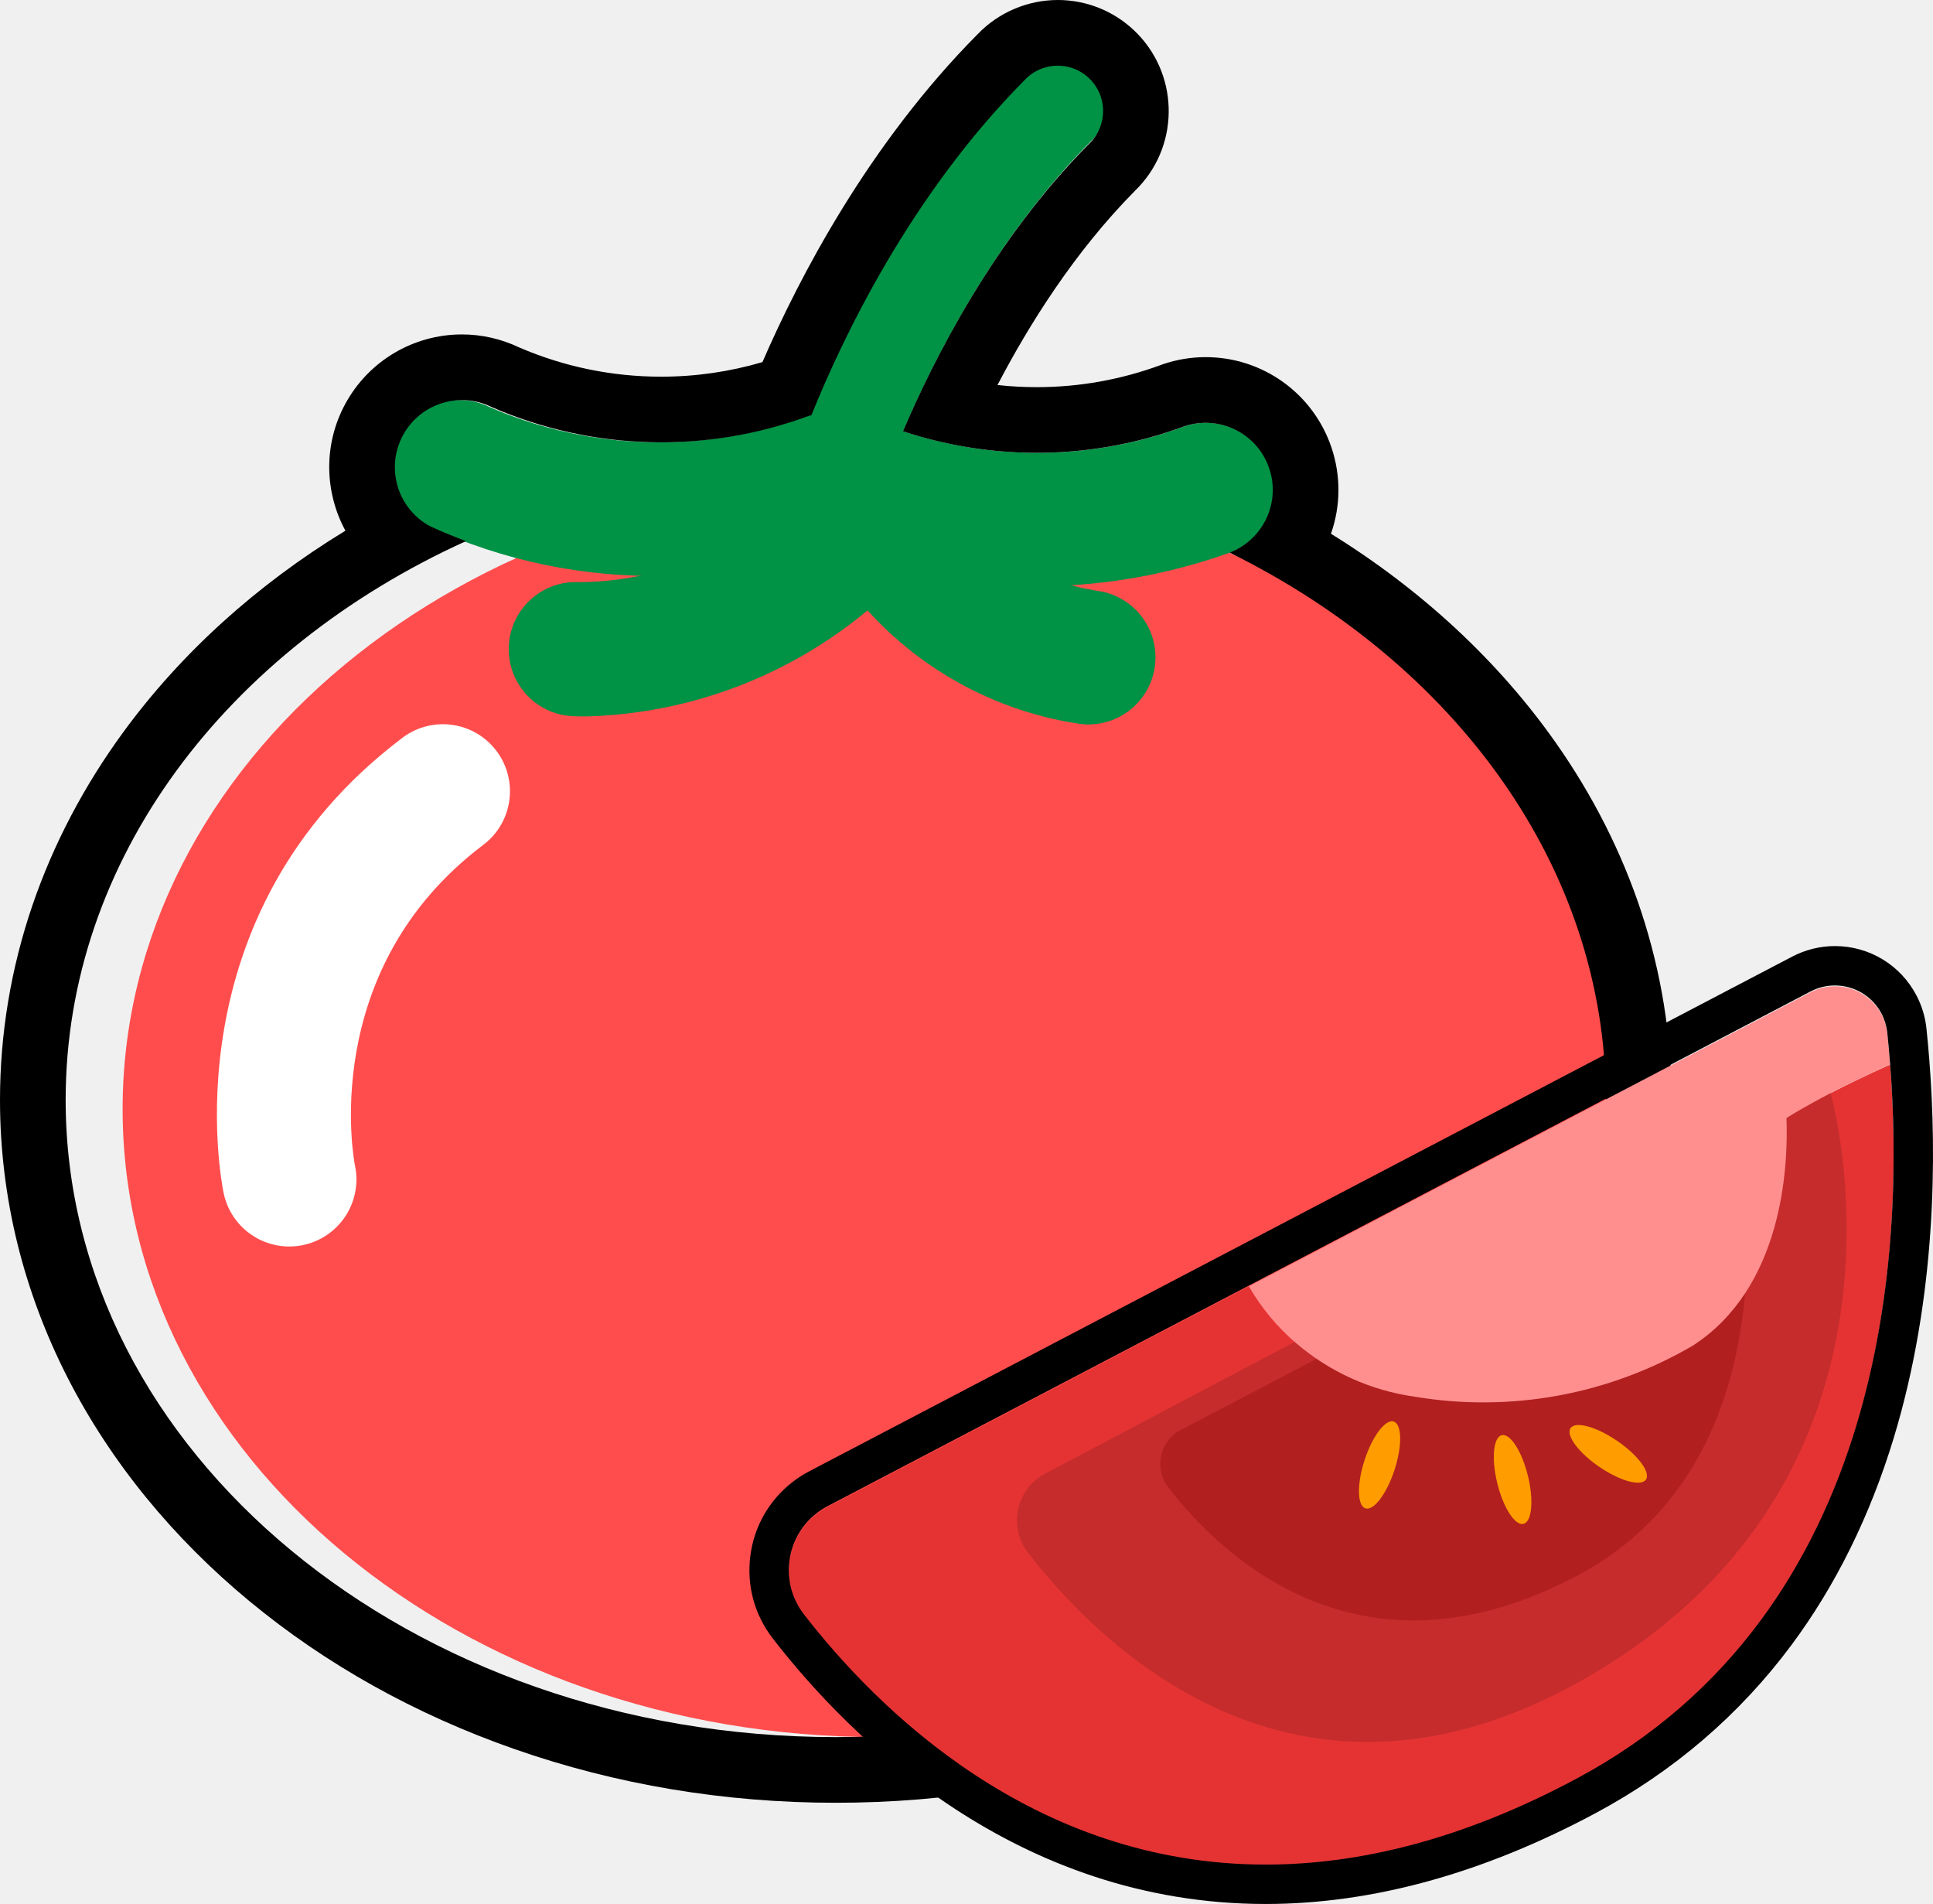
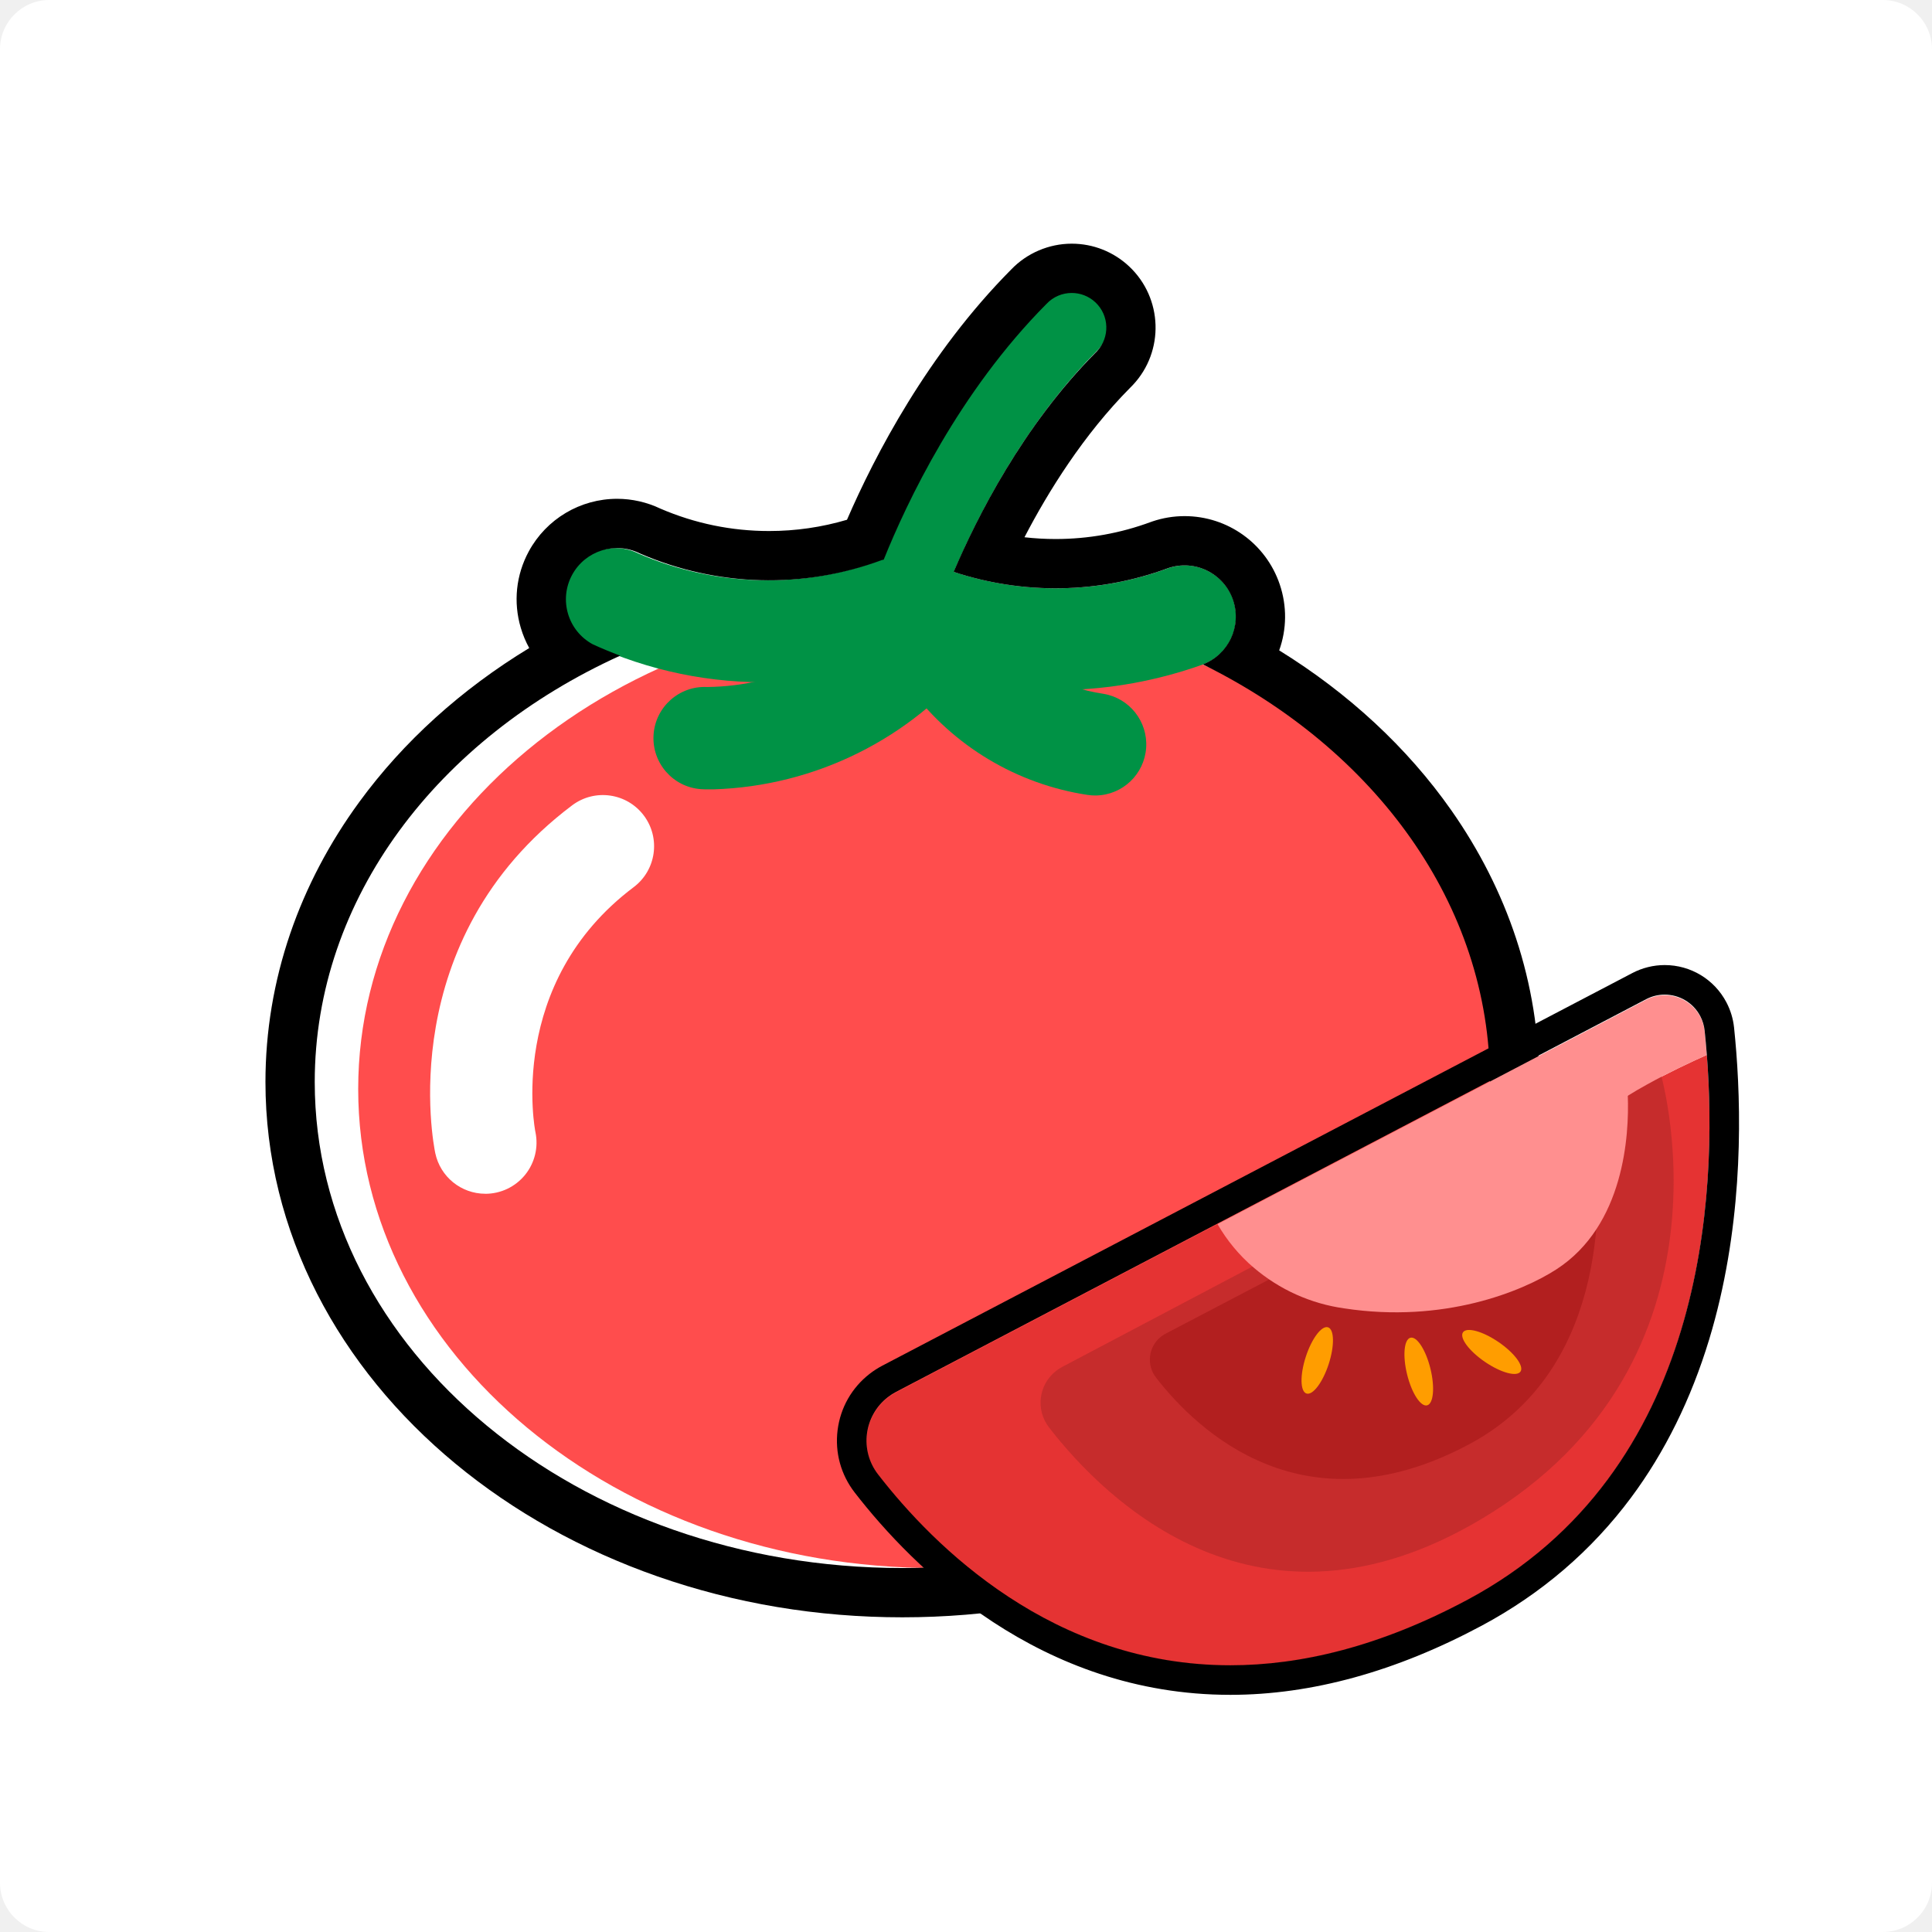
- <svg xmlns="http://www.w3.org/2000/svg" width="147.207" height="144.967" viewBox="0 0 147.207 144.967">
-   <g id="Group_1543" data-name="Group 1543" transform="translate(-1722.303 -764.99)">
-     <g id="Group_1471" data-name="Group 1471">
-       <g id="Group_1470" data-name="Group 1470" transform="translate(-282.544 -488.779)">
-         <ellipse id="Ellipse_104" data-name="Ellipse 104" cx="57.583" cy="47.808" rx="57.583" ry="47.808" transform="translate(2014.185 1290.415)" fill="#ff4d4d" />
-         <path id="Path_1781_-_Outline" data-name="Path 1781 - Outline" d="M2064.158,1293.764a3.485,3.485,0,0,1-3.109-4.53c.222-.7,5.568-17.286,17.806-29.6a3.484,3.484,0,1,1,5.078,4.772c-.044.047-.09.092-.136.136-11.058,11.124-16.054,26.627-16.1,26.787A3.485,3.485,0,0,1,2064.158,1293.764Z" transform="translate(4.115 0)" fill="#009245" />
-         <path id="Path_1782" data-name="Path 1782" d="M2053.858,1295.69a40.8,40.8,0,0,1-18.284-3.776,5.108,5.108,0,0,1,4.716-9.061,32.364,32.364,0,0,0,24.143.66,5.109,5.109,0,0,1,3.421,9.626A43.8,43.8,0,0,1,2053.858,1295.69Z" transform="translate(1.859 1.917)" fill="#009245" />
-         <path id="Path_1783" data-name="Path 1783" d="M2080.478,1296.431a40.815,40.815,0,0,1-18.285-3.777,5.109,5.109,0,0,1,4.716-9.062,32.356,32.356,0,0,0,24.142.662,5.108,5.108,0,0,1,3.421,9.625A43.768,43.768,0,0,1,2080.478,1296.431Z" transform="translate(4.005 1.976)" fill="#009245" />
-         <path id="Path_1784" data-name="Path 1784" d="M2047.118,1306.184c-.715.012-1.154-.013-1.251-.019a5.108,5.108,0,0,1,.622-10.2,24.333,24.333,0,0,0,18.8-9.2,5.108,5.108,0,0,1,7.9,6.48A34.909,34.909,0,0,1,2047.118,1306.184Z" transform="translate(2.522 2.13)" fill="#009245" />
-         <path id="Path_1785" data-name="Path 1785" d="M2083.455,1306.549a5.206,5.206,0,0,1-.89-.064,27.162,27.162,0,0,1-17.611-10.543,5.108,5.108,0,0,1,8.466-5.718,16.823,16.823,0,0,0,10.744,6.171,5.109,5.109,0,0,1-.709,10.153Z" transform="translate(4.375 2.378)" fill="#009245" />
-         <path id="Path_1788" data-name="Path 1788" d="M2026.014,1344.917a5.109,5.109,0,0,1-4.993-4.061c-.181-.861-4.22-21.252,13.66-34.705a5.108,5.108,0,0,1,6.142,8.163c-12.748,9.593-9.835,24.3-9.8,24.446a5.109,5.109,0,0,1-5,6.157Z" transform="translate(0.859 3.759)" fill="#fff" />
-         <g id="Path_3904" data-name="Path 3904" transform="translate(0 0.017)" fill="none" stroke-linecap="round" stroke-linejoin="round">
-           <path d="M2098.484,1295.824a5.107,5.107,0,0,0-3.454-9.61,32.35,32.35,0,0,1-21.415.375c2.317-5.439,6.932-14.6,14.168-21.884.046-.043.091-.089.134-.135a3.453,3.453,0,0,0-5.033-4.73c-8.756,8.809-13.952,19.823-16.247,25.53-.063.019-.127.023-.19.043a32.364,32.364,0,0,1-24.143-.66,5.108,5.108,0,0,0-4.716,9.061c.9.418,1.82.79,2.744,1.14-18.166,8.242-30.485,24.207-30.485,42.553,0,26.79,26.258,48.507,58.649,48.507s58.646-21.717,58.646-48.507C2127.142,1319.783,2115.643,1304.286,2098.484,1295.824Z" stroke="none" />
-           <path d="M 2085.402 1258.752 C 2084.482 1258.752 2083.564 1259.117 2082.885 1259.84 C 2074.129 1268.649 2068.933 1279.663 2066.638 1285.37 C 2066.574 1285.389 2066.51 1285.393 2066.448 1285.413 C 2058.617 1288.317 2049.966 1288.08 2042.305 1284.753 C 2039.842 1283.525 2036.849 1284.47 2035.537 1286.888 C 2034.191 1289.367 2035.11 1292.468 2037.589 1293.814 C 2038.49 1294.232 2039.409 1294.604 2040.333 1294.954 C 2022.166 1303.196 2009.847 1319.161 2009.847 1337.507 C 2009.847 1364.297 2036.105 1386.014 2068.496 1386.014 C 2100.885 1386.014 2127.142 1364.297 2127.142 1337.507 C 2127.142 1319.783 2115.643 1304.286 2098.484 1295.824 C 2101.046 1294.846 2102.383 1292.021 2101.504 1289.419 C 2100.602 1286.746 2097.704 1285.312 2095.03 1286.214 C 2088.115 1288.778 2080.563 1288.888 2073.615 1286.589 C 2075.932 1281.15 2080.548 1271.984 2087.784 1264.705 C 2087.83 1264.662 2087.875 1264.616 2087.918 1264.57 C 2089.224 1263.18 2089.156 1260.995 2087.766 1259.689 C 2087.1 1259.063 2086.25 1258.752 2085.402 1258.752 M 2085.402 1253.752 C 2087.561 1253.752 2089.616 1254.566 2091.19 1256.045 C 2094.585 1259.237 2094.753 1264.593 2091.566 1267.989 C 2091.475 1268.087 2091.381 1268.182 2091.288 1268.272 C 2086.669 1272.931 2083.186 1278.515 2080.811 1283.067 C 2081.799 1283.175 2082.794 1283.23 2083.793 1283.23 C 2087.047 1283.23 2090.243 1282.656 2093.292 1281.526 C 2093.338 1281.509 2093.384 1281.492 2093.431 1281.476 C 2094.478 1281.123 2095.565 1280.944 2096.665 1280.944 C 2101.004 1280.944 2104.853 1283.707 2106.242 1287.819 C 2106.969 1289.975 2106.951 1292.272 2106.206 1294.391 C 2113.115 1298.666 2118.968 1304.094 2123.339 1310.319 C 2126.161 1314.336 2128.343 1318.65 2129.825 1323.139 C 2131.362 1327.796 2132.142 1332.63 2132.142 1337.507 C 2132.142 1341.203 2131.692 1344.896 2130.804 1348.484 C 2129.941 1351.971 2128.656 1355.396 2126.985 1358.665 C 2125.354 1361.854 2123.34 1364.924 2120.999 1367.791 C 2118.695 1370.611 2116.055 1373.258 2113.151 1375.66 C 2107.308 1380.493 2100.519 1384.282 2092.975 1386.922 C 2085.212 1389.637 2076.977 1391.014 2068.496 1391.014 C 2060.015 1391.014 2051.779 1389.637 2044.016 1386.922 C 2036.471 1384.282 2029.682 1380.493 2023.838 1375.66 C 2020.934 1373.258 2018.294 1370.611 2015.991 1367.791 C 2013.649 1364.924 2011.635 1361.854 2010.004 1358.665 C 2008.333 1355.396 2007.048 1351.971 2006.185 1348.484 C 2005.297 1344.896 2004.847 1341.203 2004.847 1337.507 C 2004.847 1332.461 2005.681 1327.465 2007.325 1322.659 C 2008.909 1318.03 2011.236 1313.599 2014.242 1309.489 C 2018.634 1303.484 2024.397 1298.274 2031.152 1294.159 C 2029.573 1291.25 2029.449 1287.623 2031.142 1284.503 C 2032.913 1281.241 2036.319 1279.215 2040.03 1279.215 C 2041.53 1279.215 2043.034 1279.558 2044.391 1280.208 C 2047.824 1281.683 2051.459 1282.432 2055.198 1282.432 C 2057.821 1282.432 2060.408 1282.059 2062.911 1281.322 C 2065.7 1274.891 2070.981 1264.739 2079.299 1256.355 C 2080.886 1254.7 2083.105 1253.752 2085.402 1253.752 Z" stroke="none" fill="#000" />
-         </g>
-         <g id="Group_1469" data-name="Group 1469" transform="translate(2064.919 1328.802)">
-           <g id="Group_1468" data-name="Group 1468" transform="translate(0 0.059)">
-             <path id="Path_3905" data-name="Path 3905" d="M2139.184,1332.771a2.854,2.854,0,0,1,.311,1.026c.956,9.07,1.164,30.8-16.832,40.439-22.122,11.849-36.379-1.746-41.913-8.894a3.913,3.913,0,0,1,1.277-5.869l17.426-9.123a16.612,16.612,0,0,1-3.6-4.334l-32.092,16.8a5.622,5.622,0,0,0-.823.53,5.5,5.5,0,0,0-.968,7.712c7.771,10.037,27.793,29.128,58.859,12.49,23.818-12.759,24.928-40.592,23.853-54.416-1.639.732-3.881,1.787-6,2.965A2.808,2.808,0,0,1,2139.184,1332.771Z" transform="translate(-2060.811 -1323.17)" fill="#e53333" />
-             <path id="Path_3906" data-name="Path 3906" d="M2078.444,1360.578a4.027,4.027,0,0,0-.71,5.652c5.7,7.355,20.943,22.362,43.132,9.153,26.615-15.844,17.878-45.037,17.677-45.24-.666.37-2.519,2.624-3.138,3.01.149,4.018-1.61,12.972-8.593,17.486-3.513,2.273-8.894,4.331-19.1,2.775-4.194-.64-6.747-1.858-8.855-3.676l-19.812,10.453A4.077,4.077,0,0,0,2078.444,1360.578Z" transform="translate(-2059.515 -1323.089)" fill="#c62c2c" />
-             <path id="Path_3907" data-name="Path 3907" d="M2088.112,1356.682a2.92,2.92,0,0,0-.515,4.1c4.131,5.335,14.772,15.482,31.283,6.638,13.432-7.195,13.276-23.413,12.563-30.182a2.109,2.109,0,0,0-.232-.766,2.074,2.074,0,0,0-.379-.5c-.483.268-.959.544-1.408.823.109,2.914-.259,9.662-5.322,12.936a23.6,23.6,0,0,1-15.792,2.906,13.174,13.174,0,0,1-6.753-3.041l-13.006,6.809A3,3,0,0,0,2088.112,1356.682Z" transform="translate(-2058.701 -1322.619)" fill="#b21f1f" />
-             <path id="Path_3908" data-name="Path 3908" d="M2142.064,1329.578c-.065-.843-.137-1.64-.214-2.373a4.008,4.008,0,0,0-5.844-3.132l-42.769,22.389a16.612,16.612,0,0,0,3.6,4.334,17.65,17.65,0,0,0,9.048,4.074,31.615,31.615,0,0,0,21.158-3.892c6.785-4.387,7.276-13.429,7.131-17.332.6-.376,1.238-.744,1.885-1.1C2138.184,1331.365,2140.426,1330.31,2142.064,1329.578Z" transform="translate(-2058.197 -1323.615)" fill="#ff8f8f" />
+ <svg xmlns="http://www.w3.org/2000/svg" width="196" height="196" viewBox="0 0 196 196">
+   <g id="Group_1993" data-name="Group 1993" transform="translate(-2328 -166)">
+     <g id="Group_1963" data-name="Group 1963">
+       <g id="Group_1929" data-name="Group 1929" transform="translate(2031 97)">
+         <rect id="Rectangle_1254" data-name="Rectangle 1254" width="196" height="196" rx="5" transform="translate(297 69)" fill="#fff" />
+       </g>
+     </g>
+     <g id="Group_1905" data-name="Group 1905" transform="translate(632.627 -574.272)">
+       <g id="Group_1471" data-name="Group 1471" transform="translate(1727.303 769.76)">
+         <g id="Group_1470" data-name="Group 1470">
+           <ellipse id="Ellipse_104" data-name="Ellipse 104" cx="58.529" cy="48.594" rx="58.529" ry="48.594" transform="translate(4.409 32.399)" fill="#ff4d4d" />
+           <path id="Path_1781_-_Outline" data-name="Path 1781 - Outline" d="M2064.212,1294.343a3.544,3.544,0,0,1-3.16-4.6c.226-.711,5.66-17.57,18.1-30.082a3.541,3.541,0,0,1,5.162,4.85c-.045.047-.091.094-.139.139-11.24,11.307-16.318,27.065-16.369,27.228A3.543,3.543,0,0,1,2064.212,1294.343Z" transform="translate(-2004.826 -1258.54)" fill="#009245" />
+           <path id="Path_1782" data-name="Path 1782" d="M2054.2,1295.91a41.466,41.466,0,0,1-18.584-3.838,5.192,5.192,0,0,1,4.793-9.21,32.9,32.9,0,0,0,24.54.671,5.193,5.193,0,0,1,3.478,9.784A44.514,44.514,0,0,1,2054.2,1295.91Z" transform="translate(-2007.579 -1256.2)" fill="#009245" />
+           <path id="Path_1783" data-name="Path 1783" d="M2080.822,1296.651a41.487,41.487,0,0,1-18.586-3.839,5.193,5.193,0,0,1,4.793-9.211,32.887,32.887,0,0,0,24.539.673,5.192,5.192,0,0,1,3.477,9.783A44.487,44.487,0,0,1,2080.822,1296.651Z" transform="translate(-2004.96 -1256.128)" fill="#009245" />
+           <path id="Path_1784" data-name="Path 1784" d="M2047.217,1306.532c-.727.012-1.173-.013-1.272-.02a5.192,5.192,0,0,1,.632-10.364,24.732,24.732,0,0,0,19.1-9.351,5.192,5.192,0,0,1,8.026,6.587A35.481,35.481,0,0,1,2047.217,1306.532Z" transform="translate(-2006.769 -1255.94)" fill="#009245" />
+           <path id="Path_1785" data-name="Path 1785" d="M2083.772,1306.853a5.289,5.289,0,0,1-.9-.065,27.609,27.609,0,0,1-17.9-10.717,5.192,5.192,0,0,1,8.6-5.812,17.1,17.1,0,0,0,10.921,6.273,5.193,5.193,0,0,1-.721,10.32Z" transform="translate(-2004.508 -1255.638)" fill="#009245" />
+           <path id="Path_1788" data-name="Path 1788" d="M2026.1,1345.57a5.193,5.193,0,0,1-5.075-4.128c-.184-.875-4.289-21.6,13.885-35.276a5.192,5.192,0,0,1,6.243,8.3c-12.958,9.75-10,24.7-9.966,24.848a5.193,5.193,0,0,1-5.087,6.259Z" transform="translate(-2008.798 -1253.952)" fill="#fff" />
+           <g id="Path_3904" data-name="Path 3904" transform="translate(-2009.847 -1258.519)" fill="none" stroke-linecap="round" stroke-linejoin="round">
+             <path d="M2099.941,1296.433a5.191,5.191,0,0,0-3.51-9.768,32.882,32.882,0,0,1-21.767.381c2.355-5.528,7.046-14.845,14.4-22.243.047-.044.092-.09.136-.137a3.51,3.51,0,0,0-5.115-4.808c-8.9,8.954-14.181,20.149-16.515,25.949-.064.02-.129.023-.193.044a32.9,32.9,0,0,1-24.54-.671,5.192,5.192,0,0,0-4.793,9.21c.916.425,1.85.8,2.789,1.159-18.465,8.377-30.987,24.6-30.987,43.253,0,27.23,26.689,49.3,59.613,49.3s59.61-22.074,59.61-49.3C2129.07,1320.786,2117.382,1305.034,2099.941,1296.433Z" stroke="none" />
+             <path d="M 2086.643 1258.752 C 2085.708 1258.752 2084.776 1259.123 2084.086 1259.858 C 2075.185 1268.812 2069.904 1280.007 2067.571 1285.807 C 2067.507 1285.827 2067.442 1285.831 2067.378 1285.851 C 2059.418 1288.803 2050.626 1288.562 2042.838 1285.18 C 2040.335 1283.932 2037.293 1284.892 2035.959 1287.35 C 2034.591 1289.87 2035.525 1293.023 2038.045 1294.39 C 2038.961 1294.815 2039.895 1295.193 2040.834 1295.549 C 2022.369 1303.926 2009.847 1320.154 2009.847 1338.802 C 2009.847 1366.032 2036.537 1388.106 2069.46 1388.106 C 2102.381 1388.106 2129.07 1366.032 2129.07 1338.802 C 2129.07 1320.786 2117.382 1305.034 2099.941 1296.433 C 2102.545 1295.439 2103.904 1292.568 2103.011 1289.923 C 2102.094 1287.207 2099.148 1285.748 2096.43 1286.665 C 2089.402 1289.272 2081.725 1289.384 2074.664 1287.046 C 2077.019 1281.518 2081.71 1272.202 2089.065 1264.803 C 2089.112 1264.759 2089.157 1264.713 2089.201 1264.666 C 2090.529 1263.253 2090.459 1261.032 2089.047 1259.704 C 2088.369 1259.068 2087.505 1258.752 2086.643 1258.752 M 2086.643 1253.752 C 2088.817 1253.752 2090.886 1254.572 2092.47 1256.06 C 2095.886 1259.271 2096.057 1264.657 2092.857 1268.076 L 2092.857 1268.076 C 2092.763 1268.177 2092.667 1268.275 2092.57 1268.369 C 2087.831 1273.148 2084.267 1278.883 2081.849 1283.535 C 2082.896 1283.654 2083.95 1283.714 2085.009 1283.714 C 2088.326 1283.714 2091.583 1283.13 2094.691 1281.977 C 2094.738 1281.96 2094.784 1281.944 2094.831 1281.928 C 2095.886 1281.572 2096.983 1281.391 2098.092 1281.391 C 2102.468 1281.391 2106.348 1284.177 2107.748 1288.323 C 2108.489 1290.518 2108.463 1292.858 2107.69 1295.012 C 2114.727 1299.357 2120.689 1304.88 2125.137 1311.214 C 2128 1315.291 2130.215 1319.668 2131.719 1324.224 C 2133.279 1328.949 2134.07 1333.853 2134.07 1338.802 C 2134.07 1342.551 2133.613 1346.299 2132.712 1349.939 C 2131.837 1353.477 2130.533 1356.953 2128.837 1360.27 C 2127.182 1363.506 2125.138 1366.622 2122.762 1369.531 C 2120.424 1372.393 2117.744 1375.08 2114.797 1377.518 C 2111.867 1379.942 2108.647 1382.139 2105.227 1384.05 C 2101.789 1385.971 2098.117 1387.62 2094.314 1388.951 C 2086.433 1391.708 2078.071 1393.106 2069.46 1393.106 C 2060.849 1393.106 2052.486 1391.708 2044.605 1388.951 C 2040.801 1387.62 2037.129 1385.972 2033.691 1384.05 C 2030.271 1382.139 2027.051 1379.942 2024.121 1377.518 C 2021.173 1375.08 2018.493 1372.393 2016.156 1369.531 C 2013.779 1366.622 2011.735 1363.506 2010.08 1360.27 C 2008.384 1356.953 2007.08 1353.477 2006.205 1349.939 C 2005.304 1346.299 2004.847 1342.551 2004.847 1338.802 C 2004.847 1333.681 2005.693 1328.612 2007.361 1323.736 C 2008.969 1319.039 2011.33 1314.542 2014.381 1310.372 C 2018.852 1304.259 2024.723 1298.957 2031.607 1294.774 C 2031.252 1294.131 2030.964 1293.444 2030.75 1292.723 C 2029.977 1290.113 2030.266 1287.358 2031.564 1284.965 C 2033.35 1281.677 2036.784 1279.634 2040.526 1279.634 C 2042.039 1279.634 2043.556 1279.98 2044.925 1280.635 C 2048.425 1282.14 2052.132 1282.903 2055.943 1282.903 C 2058.631 1282.903 2061.28 1282.52 2063.843 1281.761 C 2066.671 1275.233 2072.038 1264.902 2080.499 1256.374 C 2082.097 1254.707 2084.331 1253.752 2086.643 1253.752 Z" stroke="none" fill="#000" />
          </g>
-           <ellipse id="Ellipse_105" data-name="Ellipse 105" cx="3.475" cy="1.2" rx="3.475" ry="1.2" transform="translate(42.77 39.44) rotate(-71.942)" fill="#ff9d00" />
-           <ellipse id="Ellipse_105-2" data-name="Ellipse 105" cx="1.2" cy="3.475" rx="1.2" ry="3.475" transform="translate(53.126 34.529) rotate(-13.793)" fill="#ff9d00" />
-           <ellipse id="Ellipse_105-3" data-name="Ellipse 105" cx="1.2" cy="3.475" rx="1.2" ry="3.475" transform="translate(58.857 34.695) rotate(-55.678)" fill="#ff9d00" />
-           <g id="Path_3909" data-name="Path 3909" transform="translate(-2060.811 -1323.56)" fill="none" stroke-linecap="round" stroke-linejoin="round">
-             <path d="M2144.679,1329.523c-.066-.843-.138-1.64-.215-2.373a4.008,4.008,0,0,0-5.844-3.132l-42.77,22.389-32.091,16.8a5.621,5.621,0,0,0-.823.529,5.5,5.5,0,0,0-.968,7.712c7.771,10.037,27.793,29.128,58.859,12.49C2144.644,1371.18,2145.755,1343.346,2144.679,1329.523Z" stroke="none" />
-             <path d="M 2140.475 1323.56 C 2139.849 1323.56 2139.213 1323.707 2138.62 1324.018 L 2063.759 1363.207 C 2063.47 1363.359 2063.194 1363.536 2062.936 1363.736 C 2060.539 1365.598 2060.104 1369.051 2061.968 1371.449 C 2067.539 1378.644 2079.41 1390.495 2097.129 1390.495 C 2104.126 1390.495 2112.032 1388.648 2120.827 1383.938 C 2144.644 1371.18 2145.755 1343.346 2144.679 1329.523 C 2144.613 1328.68 2144.541 1327.883 2144.464 1327.15 C 2144.41 1326.646 2144.262 1326.157 2144.028 1325.708 C 2143.312 1324.342 2141.917 1323.56 2140.475 1323.56 M 2140.475 1320.56 C 2140.475 1320.56 2140.475 1320.56 2140.475 1320.56 C 2143.092 1320.56 2145.471 1321.999 2146.685 1324.316 C 2147.097 1325.104 2147.353 1325.949 2147.447 1326.83 C 2147.447 1326.833 2147.448 1326.835 2147.448 1326.838 C 2147.528 1327.605 2147.603 1328.43 2147.67 1329.289 C 2148.229 1336.471 2148.213 1347.281 2144.959 1358.001 C 2143.155 1363.946 2140.531 1369.257 2137.16 1373.788 C 2133.217 1379.088 2128.198 1383.393 2122.243 1386.583 C 2113.68 1391.169 2105.23 1393.495 2097.129 1393.495 C 2078.088 1393.495 2065.442 1380.835 2059.597 1373.287 C 2058.206 1371.495 2057.595 1369.269 2057.878 1367.018 C 2058.16 1364.766 2059.303 1362.759 2061.095 1361.367 C 2061.097 1361.366 2061.098 1361.365 2061.099 1361.364 C 2061.494 1361.058 2061.919 1360.785 2062.363 1360.552 C 2062.364 1360.551 2062.366 1360.55 2062.368 1360.549 L 2137.229 1321.36 C 2138.228 1320.837 2139.35 1320.56 2140.475 1320.56 Z" stroke="none" fill="#000" />
+           <g id="Group_1469" data-name="Group 1469" transform="translate(55.977 71.417)">
+             <g id="Group_1468" data-name="Group 1468" transform="translate(0 0.06)">
+               <path id="Path_3905" data-name="Path 3905" d="M2140.472,1332.831a2.894,2.894,0,0,1,.316,1.043c.972,9.219,1.183,31.306-17.108,41.1-22.485,12.044-36.977-1.775-42.6-9.04a3.977,3.977,0,0,1,1.3-5.965l17.712-9.273a16.886,16.886,0,0,1-3.66-4.406l-32.62,17.075a5.731,5.731,0,0,0-.837.538,5.586,5.586,0,0,0-.984,7.839c7.9,10.2,28.25,29.607,59.826,12.695,24.209-12.968,25.338-41.259,24.245-55.31-1.666.744-3.944,1.817-6.1,3.014A2.861,2.861,0,0,1,2140.472,1332.831Z" transform="translate(-2060.811 -1323.072)" fill="#e53333" />
+               <path id="Path_3906" data-name="Path 3906" d="M2078.47,1361.078a4.093,4.093,0,0,0-.722,5.745c5.79,7.476,21.287,22.73,43.841,9.3,27.052-16.1,18.171-45.777,17.967-45.984-.677.376-2.56,2.667-3.19,3.059.152,4.084-1.636,13.185-8.734,17.774-3.571,2.31-9.04,4.4-19.411,2.82-4.263-.65-6.858-1.888-9-3.737l-20.138,10.625A4.15,4.15,0,0,0,2078.47,1361.078Z" transform="translate(-2059.23 -1322.973)" fill="#c62c2c" />
+               <path id="Path_3907" data-name="Path 3907" d="M2088.131,1357.023a2.968,2.968,0,0,0-.524,4.166c4.2,5.423,15.015,15.736,31.8,6.747,13.653-7.313,13.495-23.8,12.77-30.678a2.146,2.146,0,0,0-.236-.779,2.1,2.1,0,0,0-.385-.512c-.491.272-.974.553-1.431.837.111,2.961-.263,9.821-5.41,13.149a23.983,23.983,0,0,1-16.052,2.953,13.392,13.392,0,0,1-6.864-3.091l-13.22,6.921A3.018,3.018,0,0,0,2088.131,1357.023Z" transform="translate(-2058.236 -1322.4)" fill="#b21f1f" />
+               <path id="Path_3908" data-name="Path 3908" d="M2142.866,1329.676c-.066-.857-.139-1.667-.217-2.412a4.074,4.074,0,0,0-5.94-3.183l-43.472,22.757a16.887,16.887,0,0,0,3.66,4.406,17.94,17.94,0,0,0,9.2,4.141c10.079,1.538,18.037-1.712,21.506-3.956,6.9-4.46,7.4-13.65,7.249-17.617.613-.382,1.259-.757,1.917-1.121C2138.923,1331.493,2141.2,1330.42,2142.866,1329.676Z" transform="translate(-2057.621 -1323.615)" fill="#ff8f8f" />
+             </g>
+             <ellipse id="Ellipse_105" data-name="Ellipse 105" cx="3.532" cy="1.219" rx="3.532" ry="1.219" transform="translate(43.473 40.088) rotate(-71.942)" fill="#ff9d00" />
+             <ellipse id="Ellipse_105-2" data-name="Ellipse 105" cx="1.219" cy="3.532" rx="1.219" ry="3.532" transform="translate(54 35.097) rotate(-13.793)" fill="#ff9d00" />
+             <ellipse id="Ellipse_105-3" data-name="Ellipse 105" cx="1.219" cy="3.532" rx="1.219" ry="3.532" transform="translate(59.824 35.265) rotate(-55.678)" fill="#ff9d00" />
+             <g id="Path_3909" data-name="Path 3909" transform="translate(-2060.811 -1323.56)" fill="none" stroke-linecap="round" stroke-linejoin="round">
+               <path d="M2146.058,1329.621c-.067-.857-.14-1.667-.219-2.412a4.074,4.074,0,0,0-5.94-3.183l-43.473,22.757-32.619,17.076a5.73,5.73,0,0,0-.837.538,5.586,5.586,0,0,0-.984,7.839c7.9,10.2,28.25,29.607,59.826,12.7C2146.022,1371.962,2147.152,1343.672,2146.058,1329.621Z" stroke="none" />
+               <path d="M 2141.785 1323.56 C 2141.148 1323.56 2140.502 1323.71 2139.899 1324.026 L 2063.808 1363.859 C 2063.514 1364.014 2063.233 1364.194 2062.971 1364.397 C 2060.535 1366.289 2060.093 1369.799 2061.987 1372.236 C 2067.65 1379.55 2079.716 1391.595 2097.726 1391.595 C 2104.838 1391.595 2112.874 1389.718 2121.813 1384.931 C 2146.022 1371.962 2147.152 1343.672 2146.058 1329.621 C 2145.991 1328.764 2145.917 1327.954 2145.839 1327.209 C 2145.784 1326.697 2145.634 1326.2 2145.396 1325.744 C 2144.668 1324.355 2143.251 1323.56 2141.785 1323.56 M 2141.784 1320.56 L 2141.784 1323.56 L 2141.784 1320.56 C 2141.784 1320.56 2141.785 1320.56 2141.785 1320.56 C 2144.426 1320.56 2146.828 1322.013 2148.053 1324.352 C 2148.469 1325.149 2148.727 1326.002 2148.822 1326.89 C 2148.822 1326.892 2148.823 1326.894 2148.823 1326.896 C 2148.904 1327.67 2148.98 1328.508 2149.049 1329.388 C 2149.616 1336.683 2149.6 1347.664 2146.295 1358.553 C 2144.462 1364.59 2141.798 1369.984 2138.375 1374.584 C 2134.372 1379.966 2129.276 1384.336 2123.229 1387.575 C 2114.533 1392.233 2105.952 1394.595 2097.726 1394.595 C 2078.396 1394.595 2065.554 1381.742 2059.618 1374.077 L 2059.618 1374.077 C 2058.21 1372.265 2057.593 1370.014 2057.878 1367.738 C 2058.164 1365.463 2059.319 1363.435 2061.13 1362.028 C 2061.132 1362.026 2061.133 1362.025 2061.135 1362.024 C 2061.533 1361.716 2061.962 1361.44 2062.41 1361.204 C 2062.412 1361.203 2062.414 1361.202 2062.416 1361.201 L 2138.508 1321.368 C 2139.516 1320.84 2140.649 1320.56 2141.784 1320.56 Z" stroke="none" fill="#000" />
+             </g>
          </g>
        </g>
      </g>
    </g>
  </g>
</svg>
